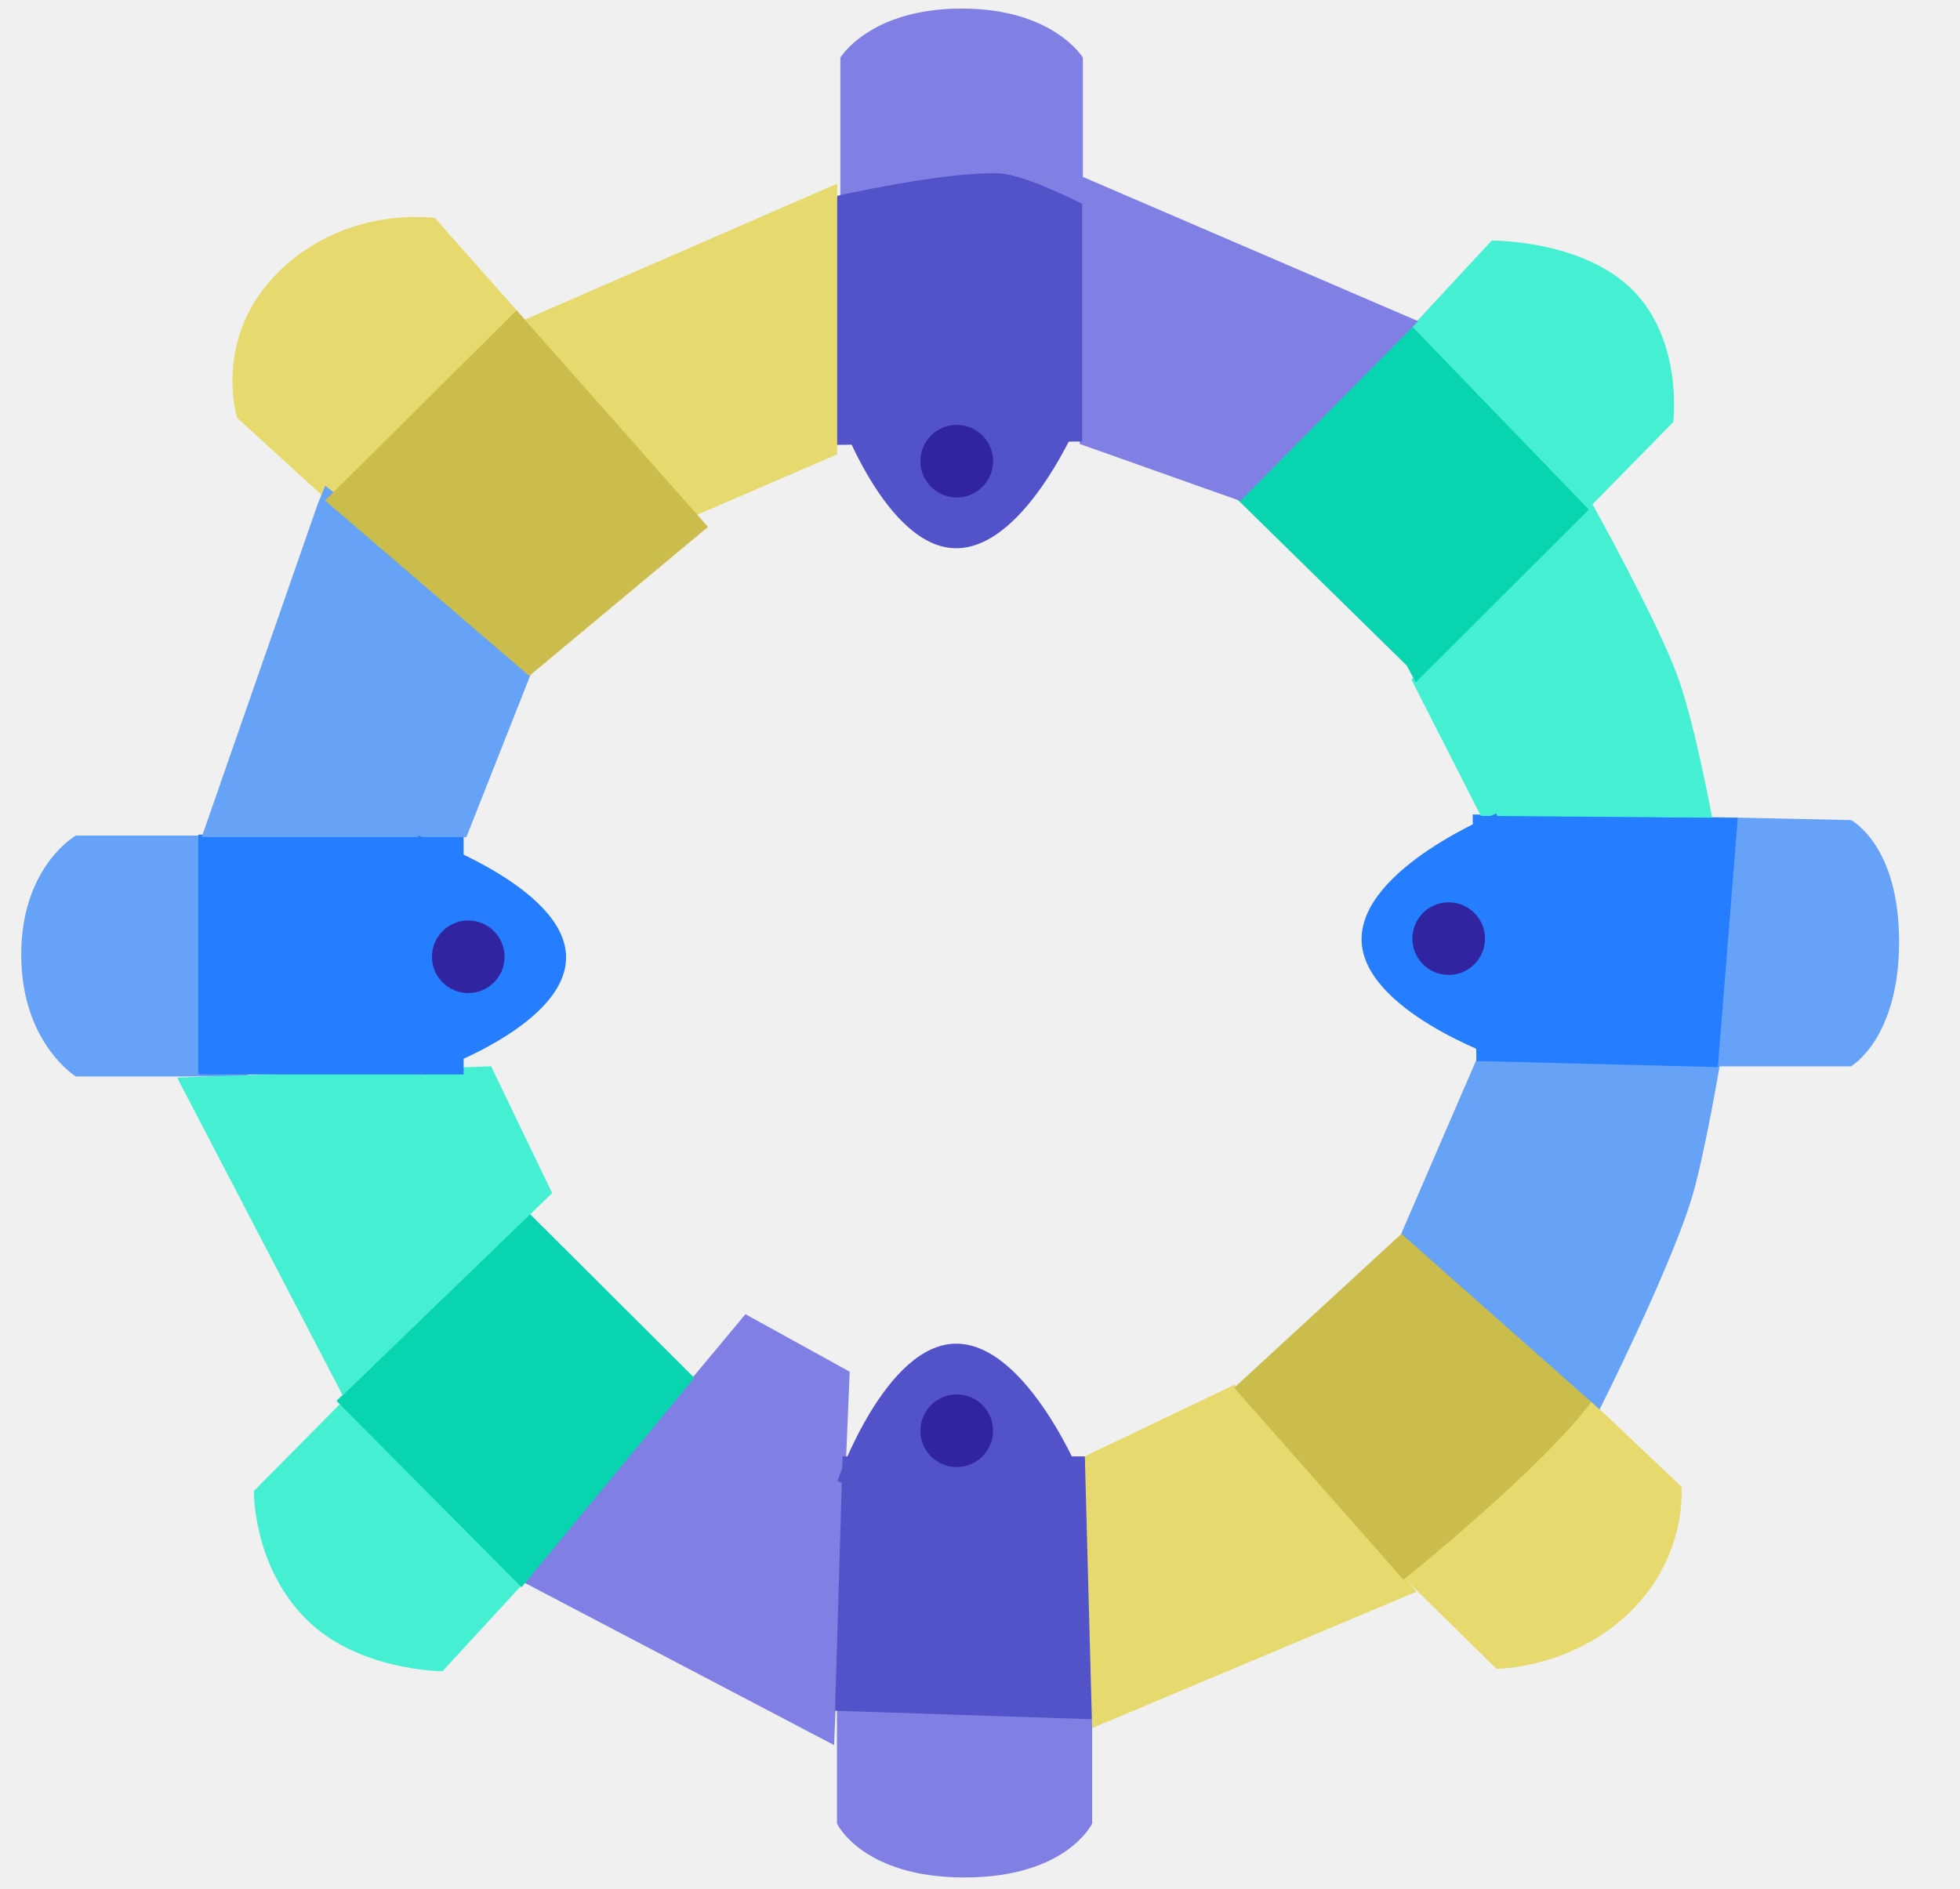
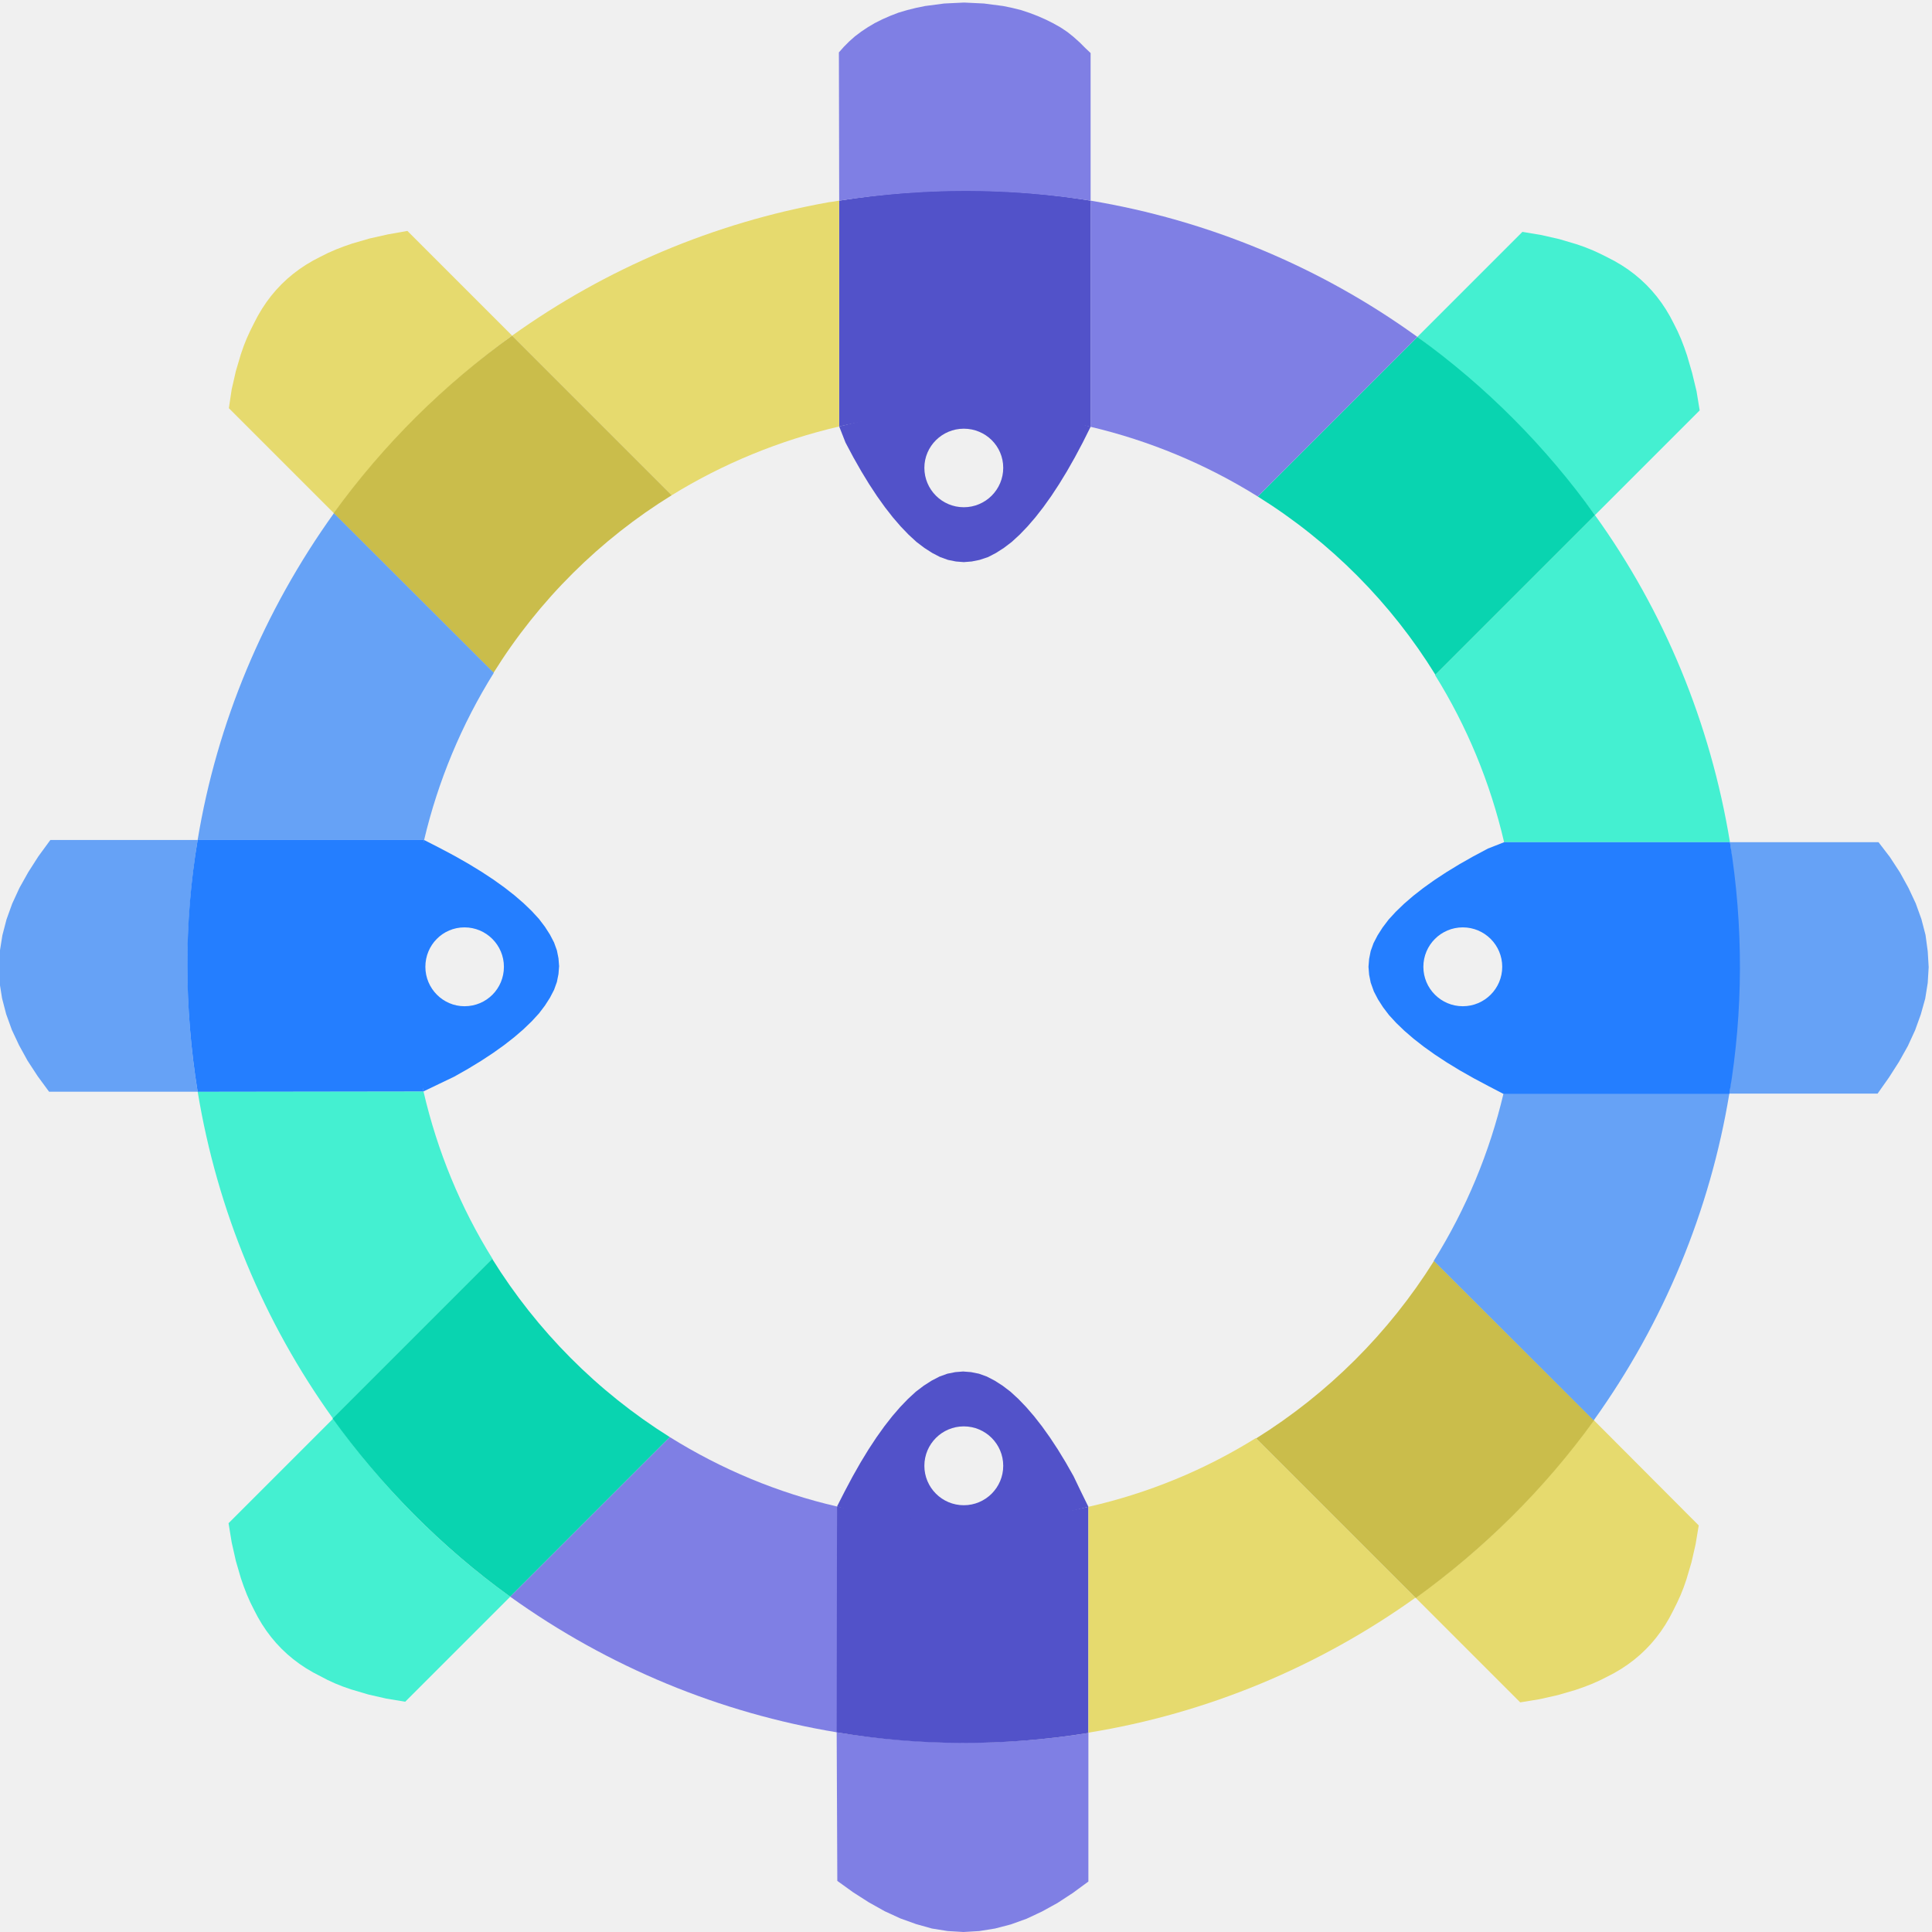
- <svg xmlns="http://www.w3.org/2000/svg" xmlns:xlink="http://www.w3.org/1999/xlink" width="55px" height="53px" viewBox="1391 243 55 53" version="1.1">
-   <defs>
-     <ellipse cx="21.447" cy="21.557" rx="21.142" ry="21.149" />
-   </defs>
-   <g stroke="none" stroke-width="1" fill="none" fill-rule="evenodd" transform="translate(1391, 243)">
-     <g transform="translate(0.101887, 0)">
-       <path d="M6.733,23.452 L6.866,30.214 L2.025,30.214 C2.025,30.214 0.494,29.27 0.494,26.795 C0.494,24.319 2.025,23.452 2.025,23.452 L6.733,23.452 Z" fill="#66A2F7" />
-       <path d="M9.9,38.942 L15.122,43.859 L12.315,46.907 C12.315,46.907 9.9,46.907 8.442,45.399 C6.985,43.892 7.022,41.848 7.022,41.848 L9.9,38.942 Z" fill="#44F0D1" />
-       <path d="M23.384,47.334 L23.384,51.183 C23.384,51.183 24.096,52.696 26.964,52.696 C29.832,52.696 30.545,51.183 30.545,51.183 L30.545,47.437 L23.384,47.334 Z" fill="#7F7FE4" />
-       <path d="M38.731,43.733 L41.889,46.84 C41.889,46.84 43.995,46.84 45.631,45.253 C47.268,43.665 47.081,41.727 47.081,41.727 L43.995,38.803 L38.731,43.733 Z" fill="#E6DA6E" />
-       <path d="M47.887,29.93 L47.887,22.933 L51.839,23.018 C51.839,23.018 53.189,23.704 53.189,26.431 C53.189,29.159 51.839,29.93 51.839,29.93 L47.887,29.93 Z" fill="#66A2F7" />
-       <path d="M41.755,6.755 C41.755,6.755 44.298,6.718 45.719,8.148 C47.14,9.578 46.85,11.848 46.85,11.848 L43.925,14.829 C43.925,14.829 38.978,10.084 38.812,9.929" fill="#44F0D1" />
-       <path d="M23.48,6.44 L23.48,1.617 C23.48,1.617 24.308,0.24 26.883,0.24 C29.457,0.24 30.285,1.617 30.285,1.617 L30.285,6.22 L23.48,6.44 Z" fill="#7F7FE4" />
-       <path d="M6.552,11.728 C6.552,11.728 5.836,9.44 7.754,7.593 C9.672,5.745 12.102,6.12 12.102,6.12 L15.187,9.604 L10.054,14.927 L6.552,11.728 Z" fill="#E6DA6E" />
-       <g transform="translate(5.603774, 5.096154)">
-         <mask fill="white">
-           <use xlink:href="#path-1" />
-         </mask>
-         <g />
-         <polygon fill="#7F7FE4" mask="url(#mask-2)" points="8.958 39.299 15.212 31.79 18.138 33.405 17.699 43.884" />
-         <polygon fill="#09D4B0" mask="url(#mask-2)" points="8.931 39.454 13.777 33.576 9.156 28.97 3.736 34.223" />
-         <polygon fill="#44F0D1" mask="url(#mask-2)" points="3.911 34.068 9.788 28.391 8.075 24.832 -0.735 25.15" />
-         <polygon fill="#247EFF" mask="url(#mask-2)" points="-0.141 25.061 7.304 25.061 7.304 18.33 -0.141 18.33" />
-         <path d="M7.382,18.398 L9.252,13.665 C9.252,13.665 5.435,10.075 3.421,8.537 L3.209,9.053 L-0.045,18.398 L7.382,18.398 Z" fill="#66A2F6" mask="url(#mask-2)" />
-         <polygon fill="#5252C9" mask="url(#mask-2)" points="17.727 42.92 24.998 43.161 24.768 35.781 17.939 35.781" />
-         <polygon fill="#E6DA6E" mask="url(#mask-2)" points="24.736 35.779 28.943 33.766 34.044 39.579 24.94 43.407" />
-         <path d="M33.679,39.244 C33.679,39.244 37.593,36.104 38.985,34.204 L33.679,29.48 L28.927,33.855 L33.679,39.244 Z" fill="#CABD4B" mask="url(#mask-2)" />
-         <path d="M33.615,29.53 L35.739,24.614 L42.559,24.762 C42.559,24.762 42.114,27.423 41.744,28.605 C41.107,30.635 39.182,34.463 39.182,34.463 L33.615,29.53 Z" fill="#66A2F6" mask="url(#mask-2)" />
-         <polygon fill="#247EFF" mask="url(#mask-2)" points="35.723 24.684 35.62 17.765 43.059 17.859 42.499 24.855" />
-         <path d="M35.849,17.804 L33.9,13.979 L38.98,9.055 C38.98,9.055 40.716,12.17 41.332,13.784 C41.836,15.103 42.339,17.855 42.339,17.855 L35.849,17.804 Z" fill="#44F0D1" mask="url(#mask-2)" />
-         <polyline fill="#09D4B0" mask="url(#mask-2)" points="33.766 13.582 29.038 8.943 33.766 3.908 38.879 9.205 34.021 14.056" />
-         <polygon fill="#7F7FE4" mask="url(#mask-2)" points="29.1 8.964 34.092 3.92 24.59 -0.17 24.59 7.364" />
-         <path d="M24.66,7.294 L17.748,7.391 L17.748,0.409 C17.748,0.409 20.805,-0.288 22.332,-0.231 C23.041,-0.205 24.66,0.625 24.66,0.625 L24.66,7.294 Z" fill="#5252C9" mask="url(#mask-2)" />
-         <polygon fill="#E6DA6E" mask="url(#mask-2)" points="13.785 9.384 17.787 7.656 17.787 0.058 8.814 3.966" />
-         <polygon fill="#CABD4B" mask="url(#mask-2)" points="9.147 13.875 14.162 9.693 8.789 3.615 3.416 8.953" />
+ <svg xmlns="http://www.w3.org/2000/svg" version="1.1" id="_x30_" x="0px" y="0px" viewBox="0 0 53 53" xml:space="preserve" width="53" height="53">
+   <defs id="defs201" />
+   <style type="text/css" id="style2">
+ 	.st0{fill:#44F0D1;}
+ 	.st1{fill:#09D4B0;}
+ 	.st2{fill:#7F7FE4;}
+ 	.st3{fill:#5252C9;}
+ 	.st4{fill:#E6DA6E;}
+ 	.st5{fill:#CABD4B;}
+ 	.st6{fill:#66A2F6;}
+ 	.st7{fill:#247EFF;}
+ 	.st8{display:none;}
+ 	
+ 		.st9{display:inline;fill:none;stroke:#000000;stroke-width:0.709;stroke-linecap:round;stroke-linejoin:round;stroke-miterlimit:10;}
+ </style>
+   <g id="SPLINE_11_" transform="matrix(0.08652908,0,0,0.08652908,-0.03825845,-7.743417)">
+     <g id="XMLID_1_">
+       <g id="g60">
+         <path class="st0" d="m 162.2,595.7 -33.3,33.3 -6,-1 -5.7,-1.3 -5.4,-1.6 -2.6,-0.9 -2.5,-1 -2.4,-1.1 -2.3,-1.2 -2.3,-1.2 -2.2,-1.3 -2.1,-1.4 -2,-1.5 -1.9,-1.6 -1.8,-1.7 -1.7,-1.8 -1.6,-1.9 -1.5,-2 -1.4,-2.1 -1.3,-2.2 -1.2,-2.3 -1.2,-2.4 -1.1,-2.5 -1,-2.6 -0.9,-2.6 -1.6,-5.5 -1.3,-5.8 -1,-6.1 33.2,-33.2 c 15.3,21.6 34.2,40.7 56.1,56.5 z" id="path4" style="fill:#44f0d1" />
+         <path class="st0" d="M 156.6,488.6 106,539.2 C 84.1,508.7 69.3,473.3 63.1,435.5 h 71.6 c 4.4,19 11.8,36.9 21.9,53.1 z" id="path6" style="fill:#44f0d1" />
+         <path class="st0" d="m 548.9,356.5 h -71.6 c -4.4,-18.9 -11.8,-36.8 -21.9,-53 l 50.7,-50.7 c 21.9,30.4 36.6,65.9 42.8,103.7 z" id="path8" style="fill:#44f0d1" />
+         <path class="st0" d="m 538.3,213.5 1,6.1 -33.2,33.2 c -16.195,-21.556 -34.754,-39.882 -56.3,-56.5 v 0 l 33.3,-33.3 6,1 5.7,1.3 5.4,1.6 2.6,0.9 2.5,1 2.4,1.1 2.4,1.2 2.3,1.2 2.2,1.3 2.1,1.4 2,1.5 1.9,1.6 1.8,1.7 1.7,1.8 1.6,1.9 1.5,2 1.4,2.1 1.3,2.2 1.2,2.3 1.2,2.4 1.1,2.5 1,2.6 0.9,2.6 1.6,5.5 z" id="path10" style="fill:#44f0d1" />
+         <path class="st1" d="m 212.8,545.1 -50.6,50.6 v 0 c -21.9,-15.8 -40.8,-35 -56.3,-56.5 l 50.6,-50.6 c 14.1,22.7 33.3,42.1 56.3,56.5 z" id="path12" style="fill:#09d4b0" />
+         <path class="st1" d="m 506.1,252.8 -50.6,50.6 c -14,-22.7 -33.2,-42.1 -56.3,-56.5 l 50.6,-50.6 c 21.9,15.8 40.8,34.9 56.3,56.5 z" id="path14" style="fill:#09d4b0" />
+         <path class="st2" d="M 345.5,638.9 V 686 l -4.9,3.6 -4.9,3.2 -4.9,2.7 -4.9,2.3 -5,1.8 -5,1.3 -5,0.8 -5,0.3 -5,-0.3 -5,-0.8 -5,-1.4 -5,-1.8 -5,-2.3 -5,-2.8 -5,-3.2 -5,-3.6 -0.2,-47.1 c 26.1,4.2 53.2,4.5 79.8,0.2 z" id="path16" style="fill:#7f7fe4" />
+         <path class="st2" d="m 265.8,567.1 v 71.6 c -37,-6.1 -72.5,-20.7 -103.6,-43 l 50.6,-50.6 c 16.5,10.3 34.4,17.7 53,22 z" id="path18" style="fill:#7f7fe4" />
+         <path class="st2" d="m 449.8,196.3 v 0 0 l -50.6,50.6 c -16.5,-10.3 -34.4,-17.7 -53,-22.1 v -71.7 c 37.1,6.2 72.6,20.8 103.6,43.2 z" id="path20" style="fill:#7f7fe4" />
+         <path class="st3" d="m 346.2,224.8 -2.5,5 -2.5,4.7 -2.5,4.4 -2.5,4.1 -2.5,3.8 -2.5,3.5 -2.5,3.2 -2.5,2.9 -2.5,2.6 -2.5,2.3 -2.5,1.9 -2.5,1.6 -2.5,1.3 -2.7,0.9 -2.5,0.5 -2.5,0.2 -2.5,-0.2 -2.5,-0.5 -2.5,-0.9 -2.5,-1.3 -2.5,-1.6 -2.5,-1.9 -2.5,-2.3 -2.5,-2.6 -2.5,-2.9 -2.5,-3.2 -2.5,-3.5 -2.5,-3.8 -2.5,-4.1 -2.5,-4.4 -2.5,-4.7 -2,-5.1 c 28.119,-7.269 54.341,-7.656 79.7,0.1 z m -27.7,13 c 0,-6.9 -5.6,-12.4 -12.5,-12.4 -6.9,0 -12.5,5.6 -12.5,12.4 0,6.9 5.6,12.5 12.5,12.5 6.9,0 12.5,-5.6 12.5,-12.5 z" id="path22" style="fill:#5252c9" />
+         <path class="st3" d="m 343.1,562.3 2.4,4.9 c -26.698,6.96 -55.395,7.548 -79.7,-0.1 l 2.5,-4.9 2.5,-4.7 2.5,-4.4 2.5,-4.1 2.5,-3.8 2.5,-3.5 2.5,-3.2 2.5,-2.9 2.5,-2.6 2.5,-2.3 2.5,-1.9 2.5,-1.6 2.5,-1.3 2.5,-0.9 2.5,-0.5 2.5,-0.2 2.5,0.2 2.5,0.5 2.5,0.9 2.5,1.3 2.5,1.6 2.5,1.9 2.5,2.3 2.5,2.6 2.5,2.9 2.5,3.2 2.5,3.5 2.5,3.8 2.5,4.1 2.5,4.4 z m -24.6,-8.1 c 0,-6.9 -5.6,-12.5 -12.5,-12.5 -6.9,0 -12.5,5.6 -12.5,12.5 0,6.9 5.6,12.5 12.5,12.5 6.9,0 12.5,-5.6 12.5,-12.5 z" id="path24" style="fill:#5252c9" />
+         <path class="st3" d="m 345.5,567.2 v 71.7 c -26.7,4.3 -53.6,4.2 -79.8,-0.2 l 0.1,-71.6 c 26.1,6.1 53.3,6.2 79.7,0.1 z" id="path26" style="fill:#5252c9" />
+         <path class="st3" d="m 346.2,224.8 c -26,-6.1 -53.2,-6.3 -79.7,-0.1 v -71.6 c 26.7,-4.3 53.5,-4.3 79.7,0 z" id="path28" style="fill:#5252c9" />
+         <path class="st4" d="m 539,573.1 -1,6 -1.3,5.7 -1.6,5.4 -0.9,2.6 -1,2.5 -1.1,2.4 -1.2,2.4 -1.2,2.3 -1.3,2.2 -1.4,2.1 -1.5,2 -1.6,1.9 -1.7,1.8 -1.8,1.7 -1.9,1.6 -2,1.5 -2.1,1.4 -2.2,1.3 -2.3,1.2 -2.4,1.2 -2.5,1.1 -2.6,1 -2.6,0.9 -5.5,1.6 -5.8,1.3 -6.1,1 -33.2,-33.2 c 21.6,-15.4 40.7,-34.4 56.5,-56.3 z" id="path30" style="fill:#e6da6e" />
+         <path class="st4" d="m 398.6,545.4 50.6,50.6 c -30.5,21.8 -65.9,36.7 -103.7,42.8 v -71.6 c 19,-4.3 36.9,-11.7 53.1,-21.8 z" id="path32" style="fill:#e6da6e" />
+         <path class="st4" d="m 266.5,153.1 v 71.6 c -18.9,4.4 -36.9,11.8 -53.1,21.8 l -50.6,-50.6 c 29.6,-21.2 63.9,-35.8 100.4,-42.3 1,-0.1 2.1,-0.3 3.3,-0.5 z" id="path34" style="fill:#e6da6e" />
+         <path class="st4" d="m 129.6,162.7 33.2,33.2 c -21.291,15.444 -40.501,34.466 -56.5,56.3 L 73,218.9 l 0.9,-6 1.3,-5.7 1.6,-5.4 0.9,-2.6 1,-2.5 1.1,-2.4 1.2,-2.4 1.2,-2.3 1.3,-2.2 1.4,-2.1 1.5,-2 1.6,-1.9 1.7,-1.8 1.8,-1.7 1.9,-1.6 2,-1.5 2.1,-1.4 2.2,-1.3 2.3,-1.2 2.4,-1.2 2.5,-1.1 2.6,-1 2.6,-0.9 5.5,-1.6 5.8,-1.3 z" id="path36" style="fill:#e6da6e" />
+         <path class="st5" d="m 455.1,489.2 50.7,50.6 c -15.8,21.9 -35,40.8 -56.5,56.3 l -50.6,-50.6 c 22.6,-14.1 42,-33.3 56.4,-56.3 z" id="path38" style="fill:#cabd4b" />
+         <path class="st5" d="m 162.8,195.9 50.6,50.6 c -22.7,14 -42.1,33.2 -56.5,56.3 l -50.7,-50.6 v 0 c 15.9,-21.9 35,-40.8 56.6,-56.3 z" id="path40" style="fill:#cabd4b" />
+         <path class="st6" d="m 106.3,252.2 50.7,50.6 c -10.3,16.5 -17.7,34.4 -22.1,53 H 63.1 c 6.1,-37 20.9,-72.5 43.2,-103.6 z" id="path42" style="fill:#66a2f6" />
+         <path class="st6" d="m 16.4,355.8 h 46.7 c -4.3,26.2 -4.3,53.1 0,79.8 H 16 l -3.6,-4.9 -3.2,-4.9 -2.7,-4.9 -2.3,-4.9 -1.8,-5 -1.3,-5 -0.8,-5 -0.2,-5 0.3,-5 0.8,-5 1.3,-5 1.8,-5 2.3,-5 2.8,-5 3.2,-5 z" id="path44" style="fill:#66a2f6" />
+         <path class="st6" d="M 505.7,539.8 455,489.2 c 10.3,-16.5 17.7,-34.4 22.1,-53 h 71.6 c -6.1,37 -20.7,72.5 -43,103.6 z" id="path46" style="fill:#66a2f6" />
+         <path class="st6" d="m 611.6,391.1 0.3,5 -0.3,5 -0.8,5 -1.4,5 -1.8,5 -2.3,5 -2.8,5 -3.2,5 -3.6,5.1 h -47 c 3.425,-26.169 3.594,-52.656 0.2,-79.7 H 596 l 3.6,4.7 3.2,4.9 2.7,4.9 2.3,4.9 1.8,5 1.3,5 z" id="path48" style="fill:#66a2f6" />
+         <path class="st7" d="m 139.7,433.1 -5,2.4 c -6.1,-26.5 -7.744,-54.013 0.2,-79.7 l 4.9,2.5 4.7,2.5 4.4,2.5 4.1,2.5 3.8,2.5 3.5,2.5 3.2,2.5 2.9,2.5 2.6,2.5 2.3,2.5 1.9,2.5 1.6,2.5 1.3,2.5 0.9,2.5 0.5,2.5 0.2,2.5 -0.2,2.5 -0.5,2.5 -0.9,2.5 -1.3,2.5 -1.6,2.5 -1.9,2.5 -2.3,2.5 -2.6,2.5 -2.9,2.5 -3.2,2.5 -3.5,2.5 -3.8,2.5 -4.1,2.5 -4.4,2.5 z M 160.2,396 c 0,-6.9 -5.6,-12.5 -12.5,-12.5 -6.9,0 -12.4,5.6 -12.4,12.5 0,6.9 5.6,12.5 12.4,12.5 7,0 12.5,-5.6 12.5,-12.5 z" id="path50" style="fill:#247eff" />
+         <path class="st7" d="m 63.1,355.8 h 71.8 c -4.912,26.062 -3.962,52.263 -0.2,79.7 l -71.6,0.1 c -4.3,-26.7 -4.4,-53.6 0,-79.8 z" id="path52" style="fill:#247eff" />
+         <path class="st7" d="m 477.3,356.5 c 11.6,26.5 12.05,53.675 -0.2,79.8 l -4.8,-2.5 -4.7,-2.5 -4.4,-2.5 -4.1,-2.5 -3.8,-2.5 -3.5,-2.5 -3.2,-2.5 -2.9,-2.5 -2.6,-2.5 -2.3,-2.5 -1.9,-2.5 -1.6,-2.5 -1.3,-2.5 -1,-2.8 -0.5,-2.5 -0.2,-2.5 0.2,-2.5 0.5,-2.5 0.9,-2.5 1.3,-2.5 1.6,-2.5 1.9,-2.5 2.3,-2.5 2.6,-2.5 2.9,-2.5 3.2,-2.5 3.5,-2.5 3.8,-2.5 4.1,-2.5 4.4,-2.5 4.7,-2.5 z m -0.6,39.5 c 0,-6.9 -5.6,-12.5 -12.5,-12.5 -6.9,0 -12.5,5.6 -12.5,12.5 0,6.9 5.6,12.5 12.5,12.5 6.9,0 12.5,-5.6 12.5,-12.5 z" id="path54" style="fill:#247eff" />
+         <path class="st7" d="m 548.9,356.5 c 4.3,26.7 4.2,53.6 -0.2,79.8 h -71.6 c 6.1,-26 6.3,-53.3 0.1,-79.8 z" id="path56" style="fill:#247eff" />
+         <path class="st2" d="m 346.2,106.3 v 46.8 c -26.762,-4.112 -52.312,-4.112 -79.7,0 l -0.1,-47 1.6,-1.8 1.7,-1.7 1.8,-1.6 2,-1.5 2.1,-1.4 2.2,-1.3 2.4,-1.2 2.5,-1.1 2.6,-1 2.7,-0.8 2.8,-0.7 2.9,-0.6 6.1,-0.8 6.3,-0.3 6.3,0.3 6.1,0.8 2.9,0.6 2.8,0.7 2.7,0.9 2.6,1 2.5,1.1 2.4,1.2 2.3,1.3 2.1,1.4 2,1.6 1.9,1.7 1.8,1.8 z" id="path58" style="fill:#7f7fe4" />
      </g>
-     </g>
-     <g transform="translate(23.02642, 10.70192)">
-       <path d="M3.814,0.107 C2.212,0.107 0.473,0.831 0.473,0.831 C0.473,0.831 1.821,4.696 3.814,4.686 C5.807,4.676 7.334,0.905 7.334,0.905 C7.334,0.905 5.417,0.107 3.814,0.107 Z" fill="#5252C9" />
-       <ellipse fill="#3124A1" cx="3.821" cy="2.242" rx="1.019" ry="1.019" />
-     </g>
-     <g transform="translate(27.02642, 39.9) scale(1, -1) translate(-27.02642, -39.9) translate(23.02642, 37.4)">
-       <path d="M3.814,0.107 C2.212,0.107 0.473,0.831 0.473,0.831 C0.473,0.831 1.821,4.696 3.814,4.686 C5.807,4.676 7.334,0.905 7.334,0.905 C7.334,0.905 5.417,0.107 3.814,0.107 Z" fill="#5252C9" />
-       <path d="M3.821,3.262 C4.383,3.262 4.84,2.805 4.84,2.242 C4.84,1.679 4.383,1.223 3.821,1.223 C3.258,1.223 2.802,1.679 2.802,2.242 C2.802,2.805 3.258,3.262 3.821,3.262 Z" fill="#3124A1" />
-     </g>
-     <g transform="translate(40.3937, 26.16619) scale(1, -1) rotate(-270) translate(-40.3937, -26.16619) translate(36.3937, 23.66619)">
-       <path d="M3.814,0.107 C2.212,0.107 0.473,0.831 0.473,0.831 C0.473,0.831 1.821,4.696 3.814,4.686 C5.807,4.676 7.334,0.905 7.334,0.905 C7.334,0.905 5.417,0.107 3.814,0.107 Z" fill="#247EFF" />
-       <ellipse fill="#3124A1" cx="3.821" cy="2.242" rx="1.019" ry="1.019" />
-     </g>
-     <g transform="translate(13.39807, 26.6758) scale(-1, -1) rotate(-270) translate(-13.39807, -26.6758) translate(9.398066, 24.1758)">
-       <path d="M3.814,0.408 C2.212,0.408 0.505,0.99 0.505,0.99 C0.505,0.99 1.821,4.997 3.814,4.987 C5.807,4.977 7.224,0.837 7.224,0.837 C7.224,0.837 5.417,0.408 3.814,0.408 Z" fill="#247EFF" />
-       <ellipse fill="#3124A1" cx="3.821" cy="2.242" rx="1.019" ry="1.019" />
    </g>
  </g>
</svg>
